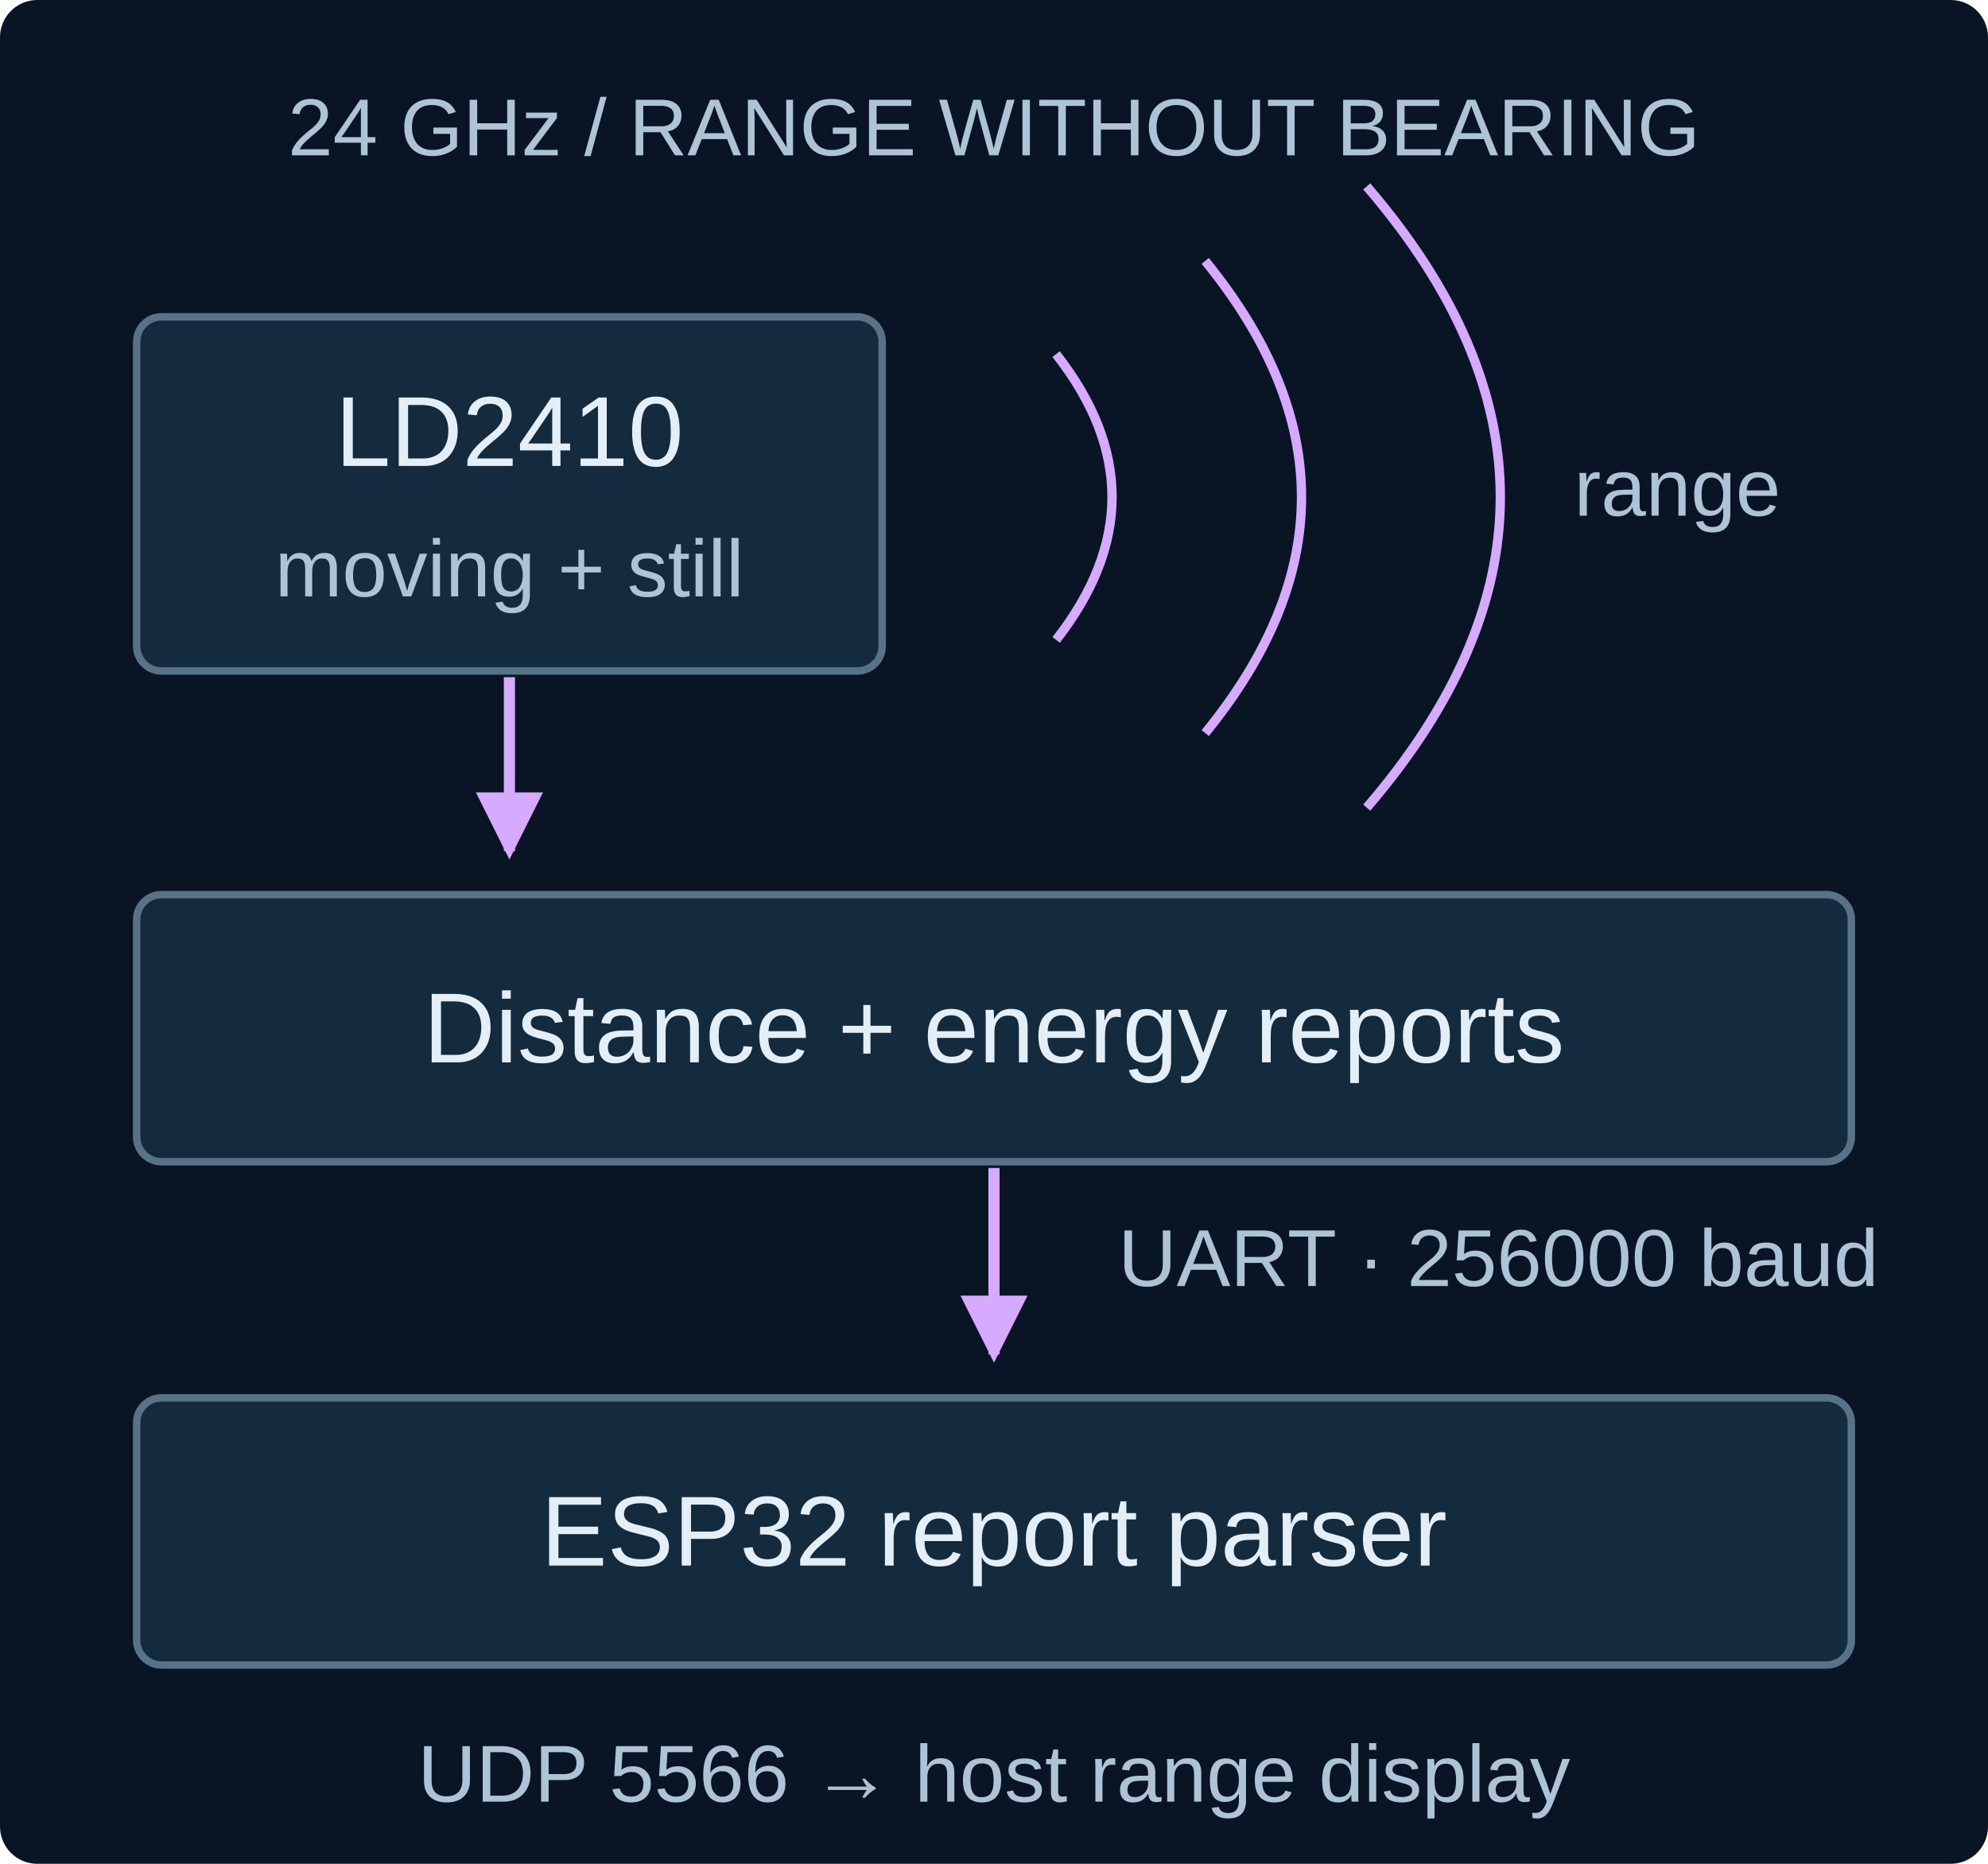
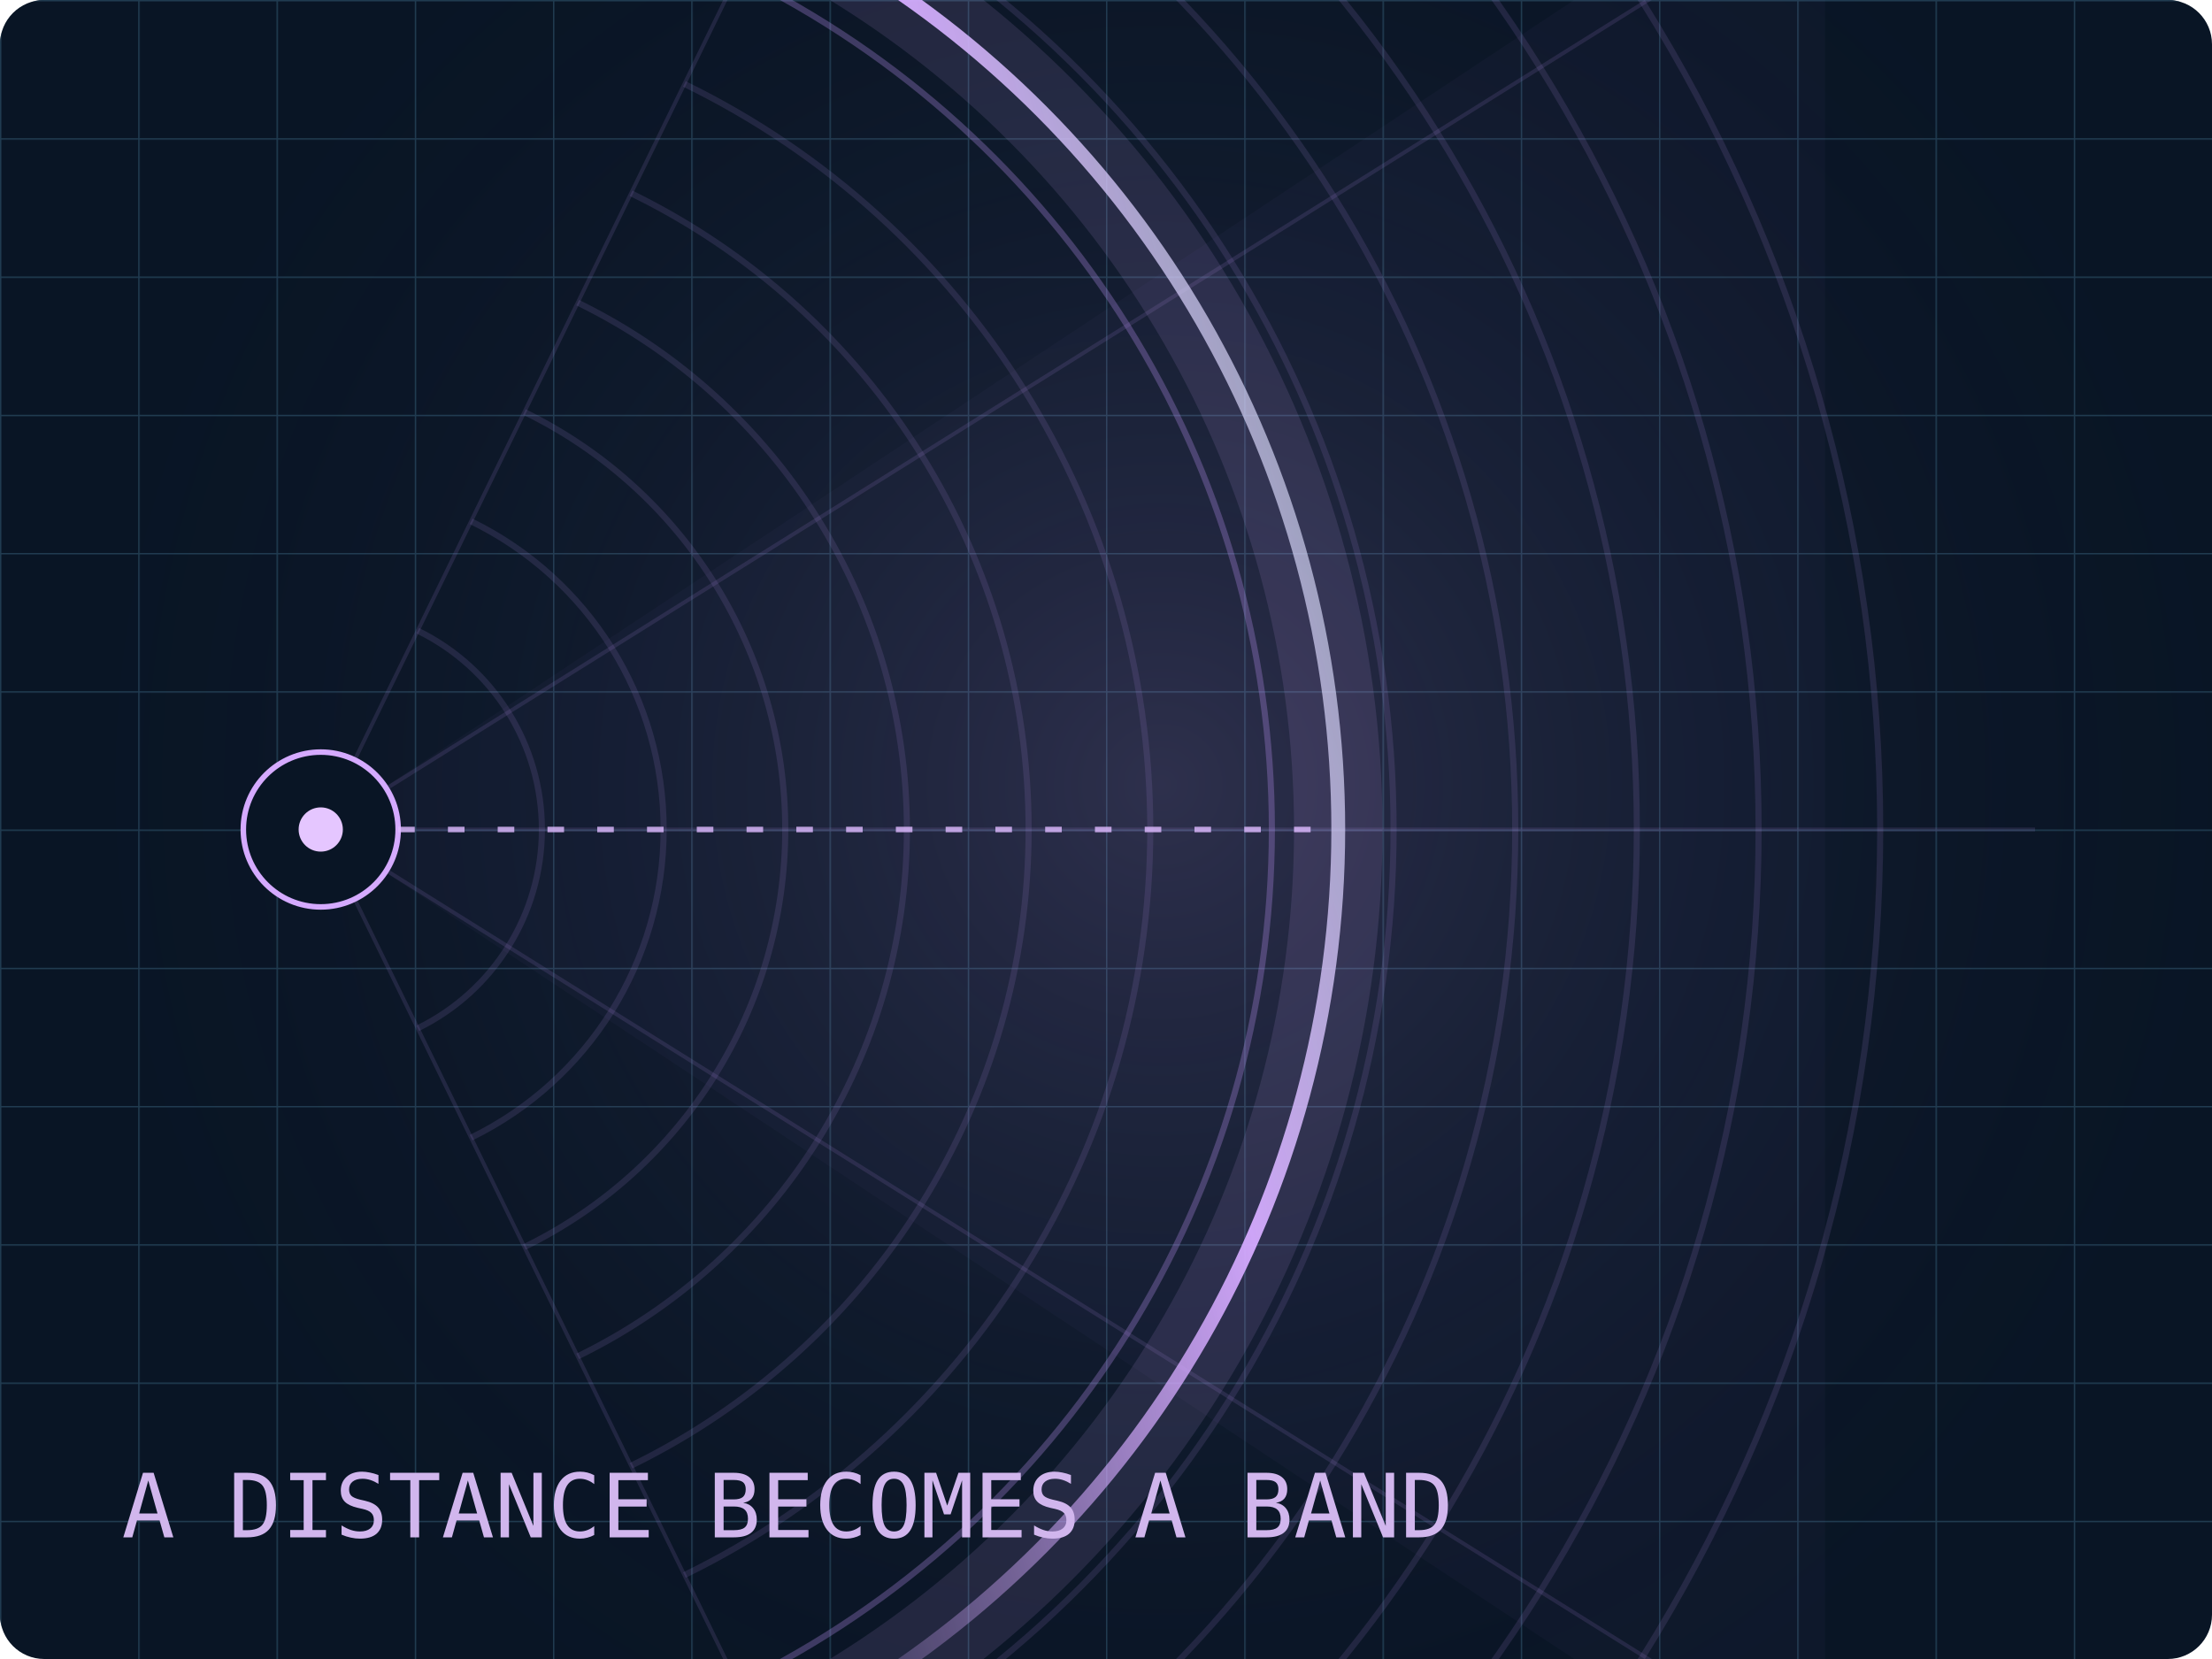
- <svg xmlns="http://www.w3.org/2000/svg" viewBox="0 0 320 300" role="img" aria-labelledby="range-title range-desc">
+ <svg xmlns="http://www.w3.org/2000/svg" viewBox="0 0 400 300" role="img" aria-labelledby="radar-title radar-desc">
  <defs>
-     <marker id="arrow" viewBox="0 0 8 8" refX="7" refY="4" markerWidth="6" markerHeight="6" orient="auto-start-reverse">
-       <path d="M0 0L8 4L0 8" fill="#d5aaff" />
-     </marker>
+     <radialGradient id="ambient">
+       <stop stop-color="#d5aaff" stop-opacity=".16" />
+       <stop offset="1" stop-color="#091525" stop-opacity="0" />
+     </radialGradient>
+     <linearGradient id="signal" x1="0" y1="1" x2="1" y2="0">
+       <stop stop-color="#d5aaff" stop-opacity=".12" />
+       <stop offset=".55" stop-color="#d5aaff" />
+       <stop offset="1" stop-color="#d9fff3" stop-opacity=".45" />
+     </linearGradient>
+     <clipPath id="frame">
+       <rect width="400" height="300" rx="8" />
+     </clipPath>
+     <pattern id="grid" width="25" height="25" patternUnits="userSpaceOnUse">
+       <path d="M25 0H0V25" fill="none" stroke="#203b50" stroke-width=".5" />
+     </pattern>
  </defs>
-   <style>text{font-family:Arial,sans-serif;fill:#e4eef6;font-size:16px}.small{font-size:13px;fill:#aec4d6}.box{fill:#132b3c;stroke:#587287;stroke-width:1.2}.flow{fill:none;stroke:#d5aaff;stroke-width:1.8;marker-end:url(#arrow)}.line{fill:none;stroke:#d5aaff;stroke-width:1.5}.accent{fill:#d5aaff}</style>
-   <rect width="320" height="300" rx="6" fill="#091525" />
-   <text x="160" y="25" text-anchor="middle" class="small">24 GHz / RANGE WITHOUT BEARING</text>
-   <rect x="22" y="51" width="120" height="57" rx="4" class="box" />
-   <text x="82" y="75" text-anchor="middle">LD2410</text>
-   <text x="82" y="96" text-anchor="middle" class="small">moving + still</text>
-   <path d="M170 57Q188 80 170 103M194 42Q225 80 194 118M220 30Q263 80 220 130" class="line" />
-   <text x="270" y="83" text-anchor="middle" class="small">range</text>
-   <path d="M82 109V137" class="flow" />
-   <rect x="22" y="144" width="276" height="43" rx="4" class="box" />
-   <text x="160" y="171" text-anchor="middle">Distance + energy reports</text>
-   <path d="M160 188V218" class="flow" />
-   <text x="180" y="207" class="small">UART · 256000 baud</text>
-   <rect x="22" y="225" width="276" height="43" rx="4" class="box" />
-   <text x="160" y="252" text-anchor="middle">ESP32 report parser</text>
-   <text x="160" y="290" text-anchor="middle" class="small">UDP 5566 → host range display</text>
+   <g clip-path="url(#frame)">
+     <rect width="400" height="300" fill="#091525" />
+     <rect width="400" height="300" fill="url(#grid)" />
+     <circle cx="210.00" cy="142.00" r="200" fill="url(#ambient)" opacity="1" stroke="none" stroke-width="1" />
+     <path d="M58 150L330 -30L330 330Z" stroke="none" stroke-width="0" opacity="1" fill="#b290e308" />
+     <path d="M75.53 114.05A40 40 0 0 1 75.53 185.95" stroke="#ba91f0" stroke-width="1.1" opacity="0.13" fill="none" />
+     <path d="M85.18 94.27A62 62 0 0 1 85.18 205.73" stroke="#ba91f0" stroke-width="1.1" opacity="0.13" fill="none" />
+     <path d="M94.82 74.50A84 84 0 0 1 94.82 225.50" stroke="#ba91f0" stroke-width="1.1" opacity="0.13" fill="none" />
+     <path d="M104.47 54.73A106 106 0 0 1 104.47 245.27" stroke="#ba91f0" stroke-width="1.1" opacity="0.13" fill="none" />
+     <path d="M114.11 34.95A128 128 0 0 1 114.11 265.05" stroke="#ba91f0" stroke-width="1.1" opacity="0.13" fill="none" />
+     <path d="M123.76 15.18A150 150 0 0 1 123.76 284.82" stroke="#ba91f0" stroke-width="1.1" opacity="0.13" fill="none" />
+     <path d="M133.40 -4.59A172 172 0 0 1 133.40 304.59" stroke="#ba91f0" stroke-width="1.1" opacity="0.3" fill="none" />
+     <path d="M143.04 -24.37A194 194 0 0 1 143.04 324.37" stroke="#ba91f0" stroke-width="1.1" opacity="0.13" fill="none" />
+     <path d="M152.69 -44.14A216 216 0 0 1 152.69 344.14" stroke="#ba91f0" stroke-width="1.1" opacity="0.13" fill="none" />
+     <path d="M162.33 -63.91A238 238 0 0 1 162.33 363.91" stroke="#ba91f0" stroke-width="1.1" opacity="0.13" fill="none" />
+     <path d="M171.98 -83.69A260 260 0 0 1 171.98 383.69" stroke="#ba91f0" stroke-width="1.1" opacity="0.13" fill="none" />
+     <path d="M181.62 -103.46A282 282 0 0 1 181.62 403.46" stroke="#ba91f0" stroke-width="1.1" opacity="0.13" fill="none" />
+     <path d="M58 150L193.90 -128.63" stroke="#a482d8" stroke-width="0.7" opacity="0.15" fill="none" />
+     <path d="M58 150L320.89 -14.27" stroke="#a482d8" stroke-width="0.7" opacity="0.15" fill="none" />
+     <path d="M58 150L368.00 150.00" stroke="#a482d8" stroke-width="0.7" opacity="0.15" fill="none" />
+     <path d="M58 150L320.89 314.27" stroke="#a482d8" stroke-width="0.7" opacity="0.15" fill="none" />
+     <path d="M58 150L193.90 428.63" stroke="#a482d8" stroke-width="0.7" opacity="0.15" fill="none" />
+     <path d="M150.00 -9.35A184 184 0 0 1 150.00 309.35" stroke="#d5aaff" stroke-width="16" opacity="0.12" fill="none" />
+     <path d="M150.00 -9.35A184 184 0 0 1 150.00 309.35" stroke="url(#signal)" stroke-width="2.5" opacity="0.95" fill="none" />
+     <circle cx="58.00" cy="150.00" r="14" fill="#091525" opacity="1" stroke="#d5aaff" stroke-width="1" />
+     <circle cx="58.00" cy="150.00" r="4" fill="#e5c6ff" opacity="1" stroke="none" stroke-width="1" />
+     <path d="M72 150H242" stroke="#dfbaff" stroke-width="1" opacity="0.8" fill="none" stroke-dasharray="3 6" />
+     <text x="22" y="278" fill="#d1b6ed" font-family="monospace" font-size="16">A DISTANCE BECOMES A BAND</text>
+   </g>
</svg>
